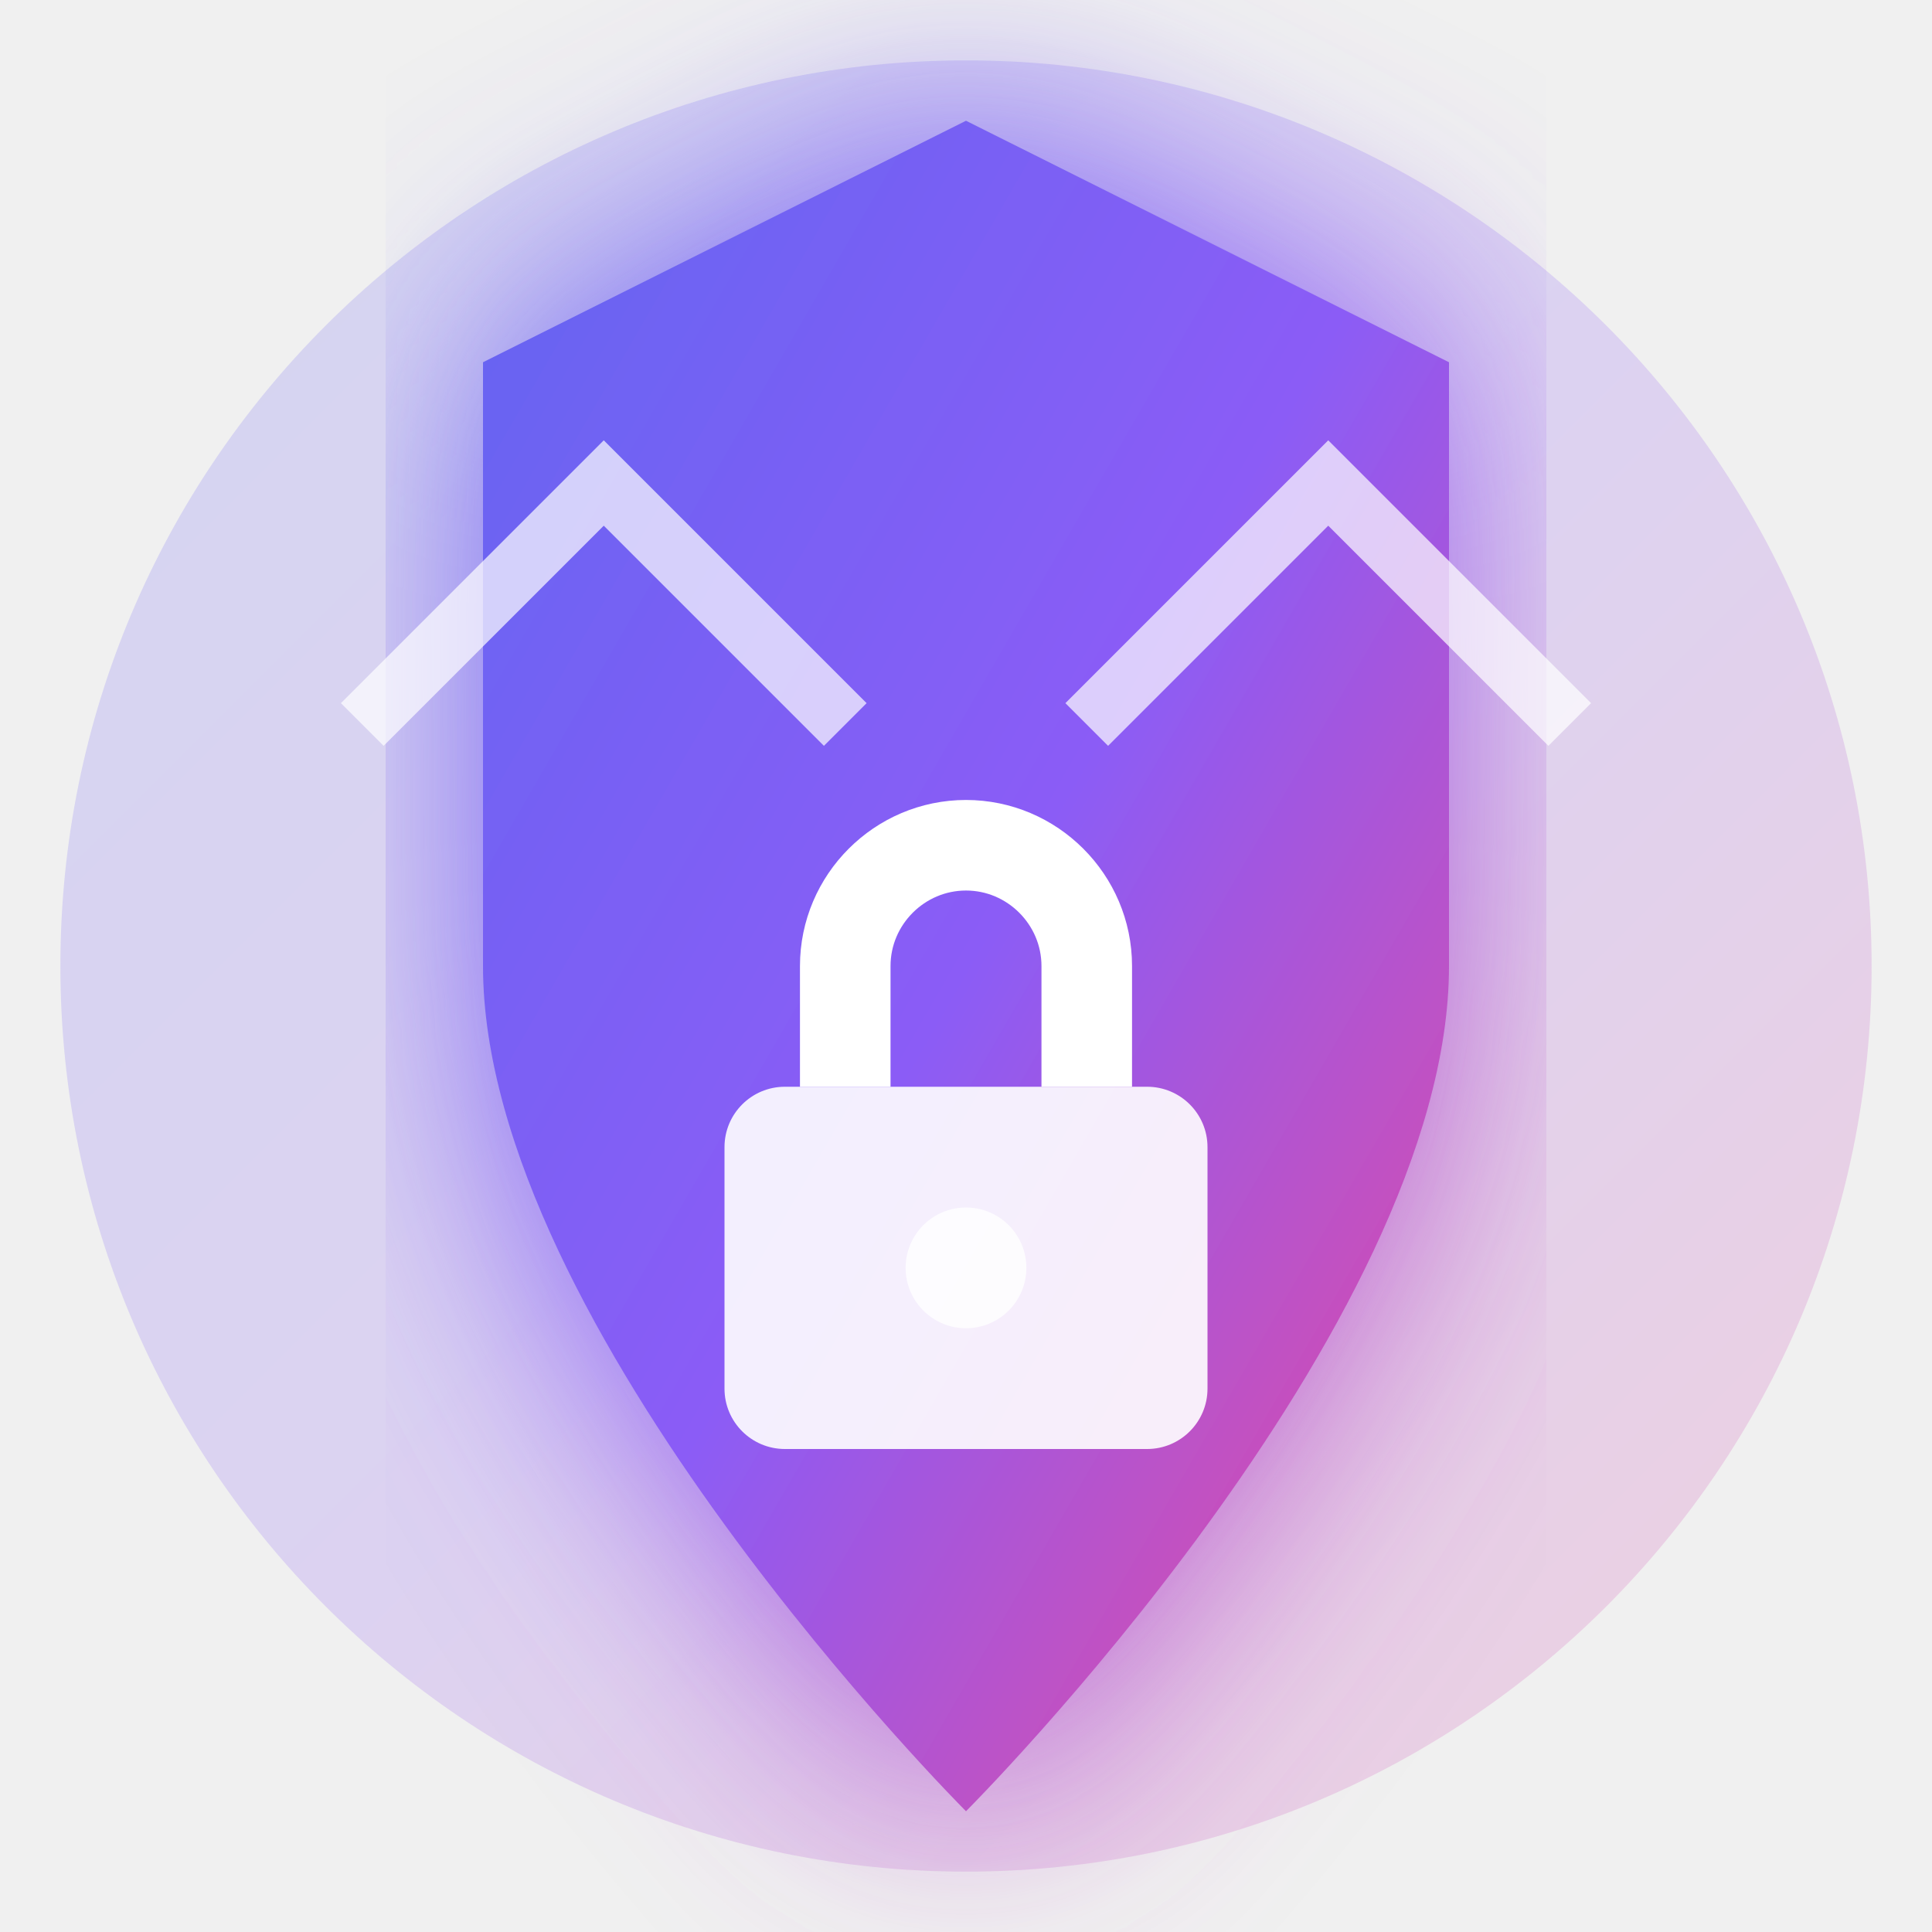
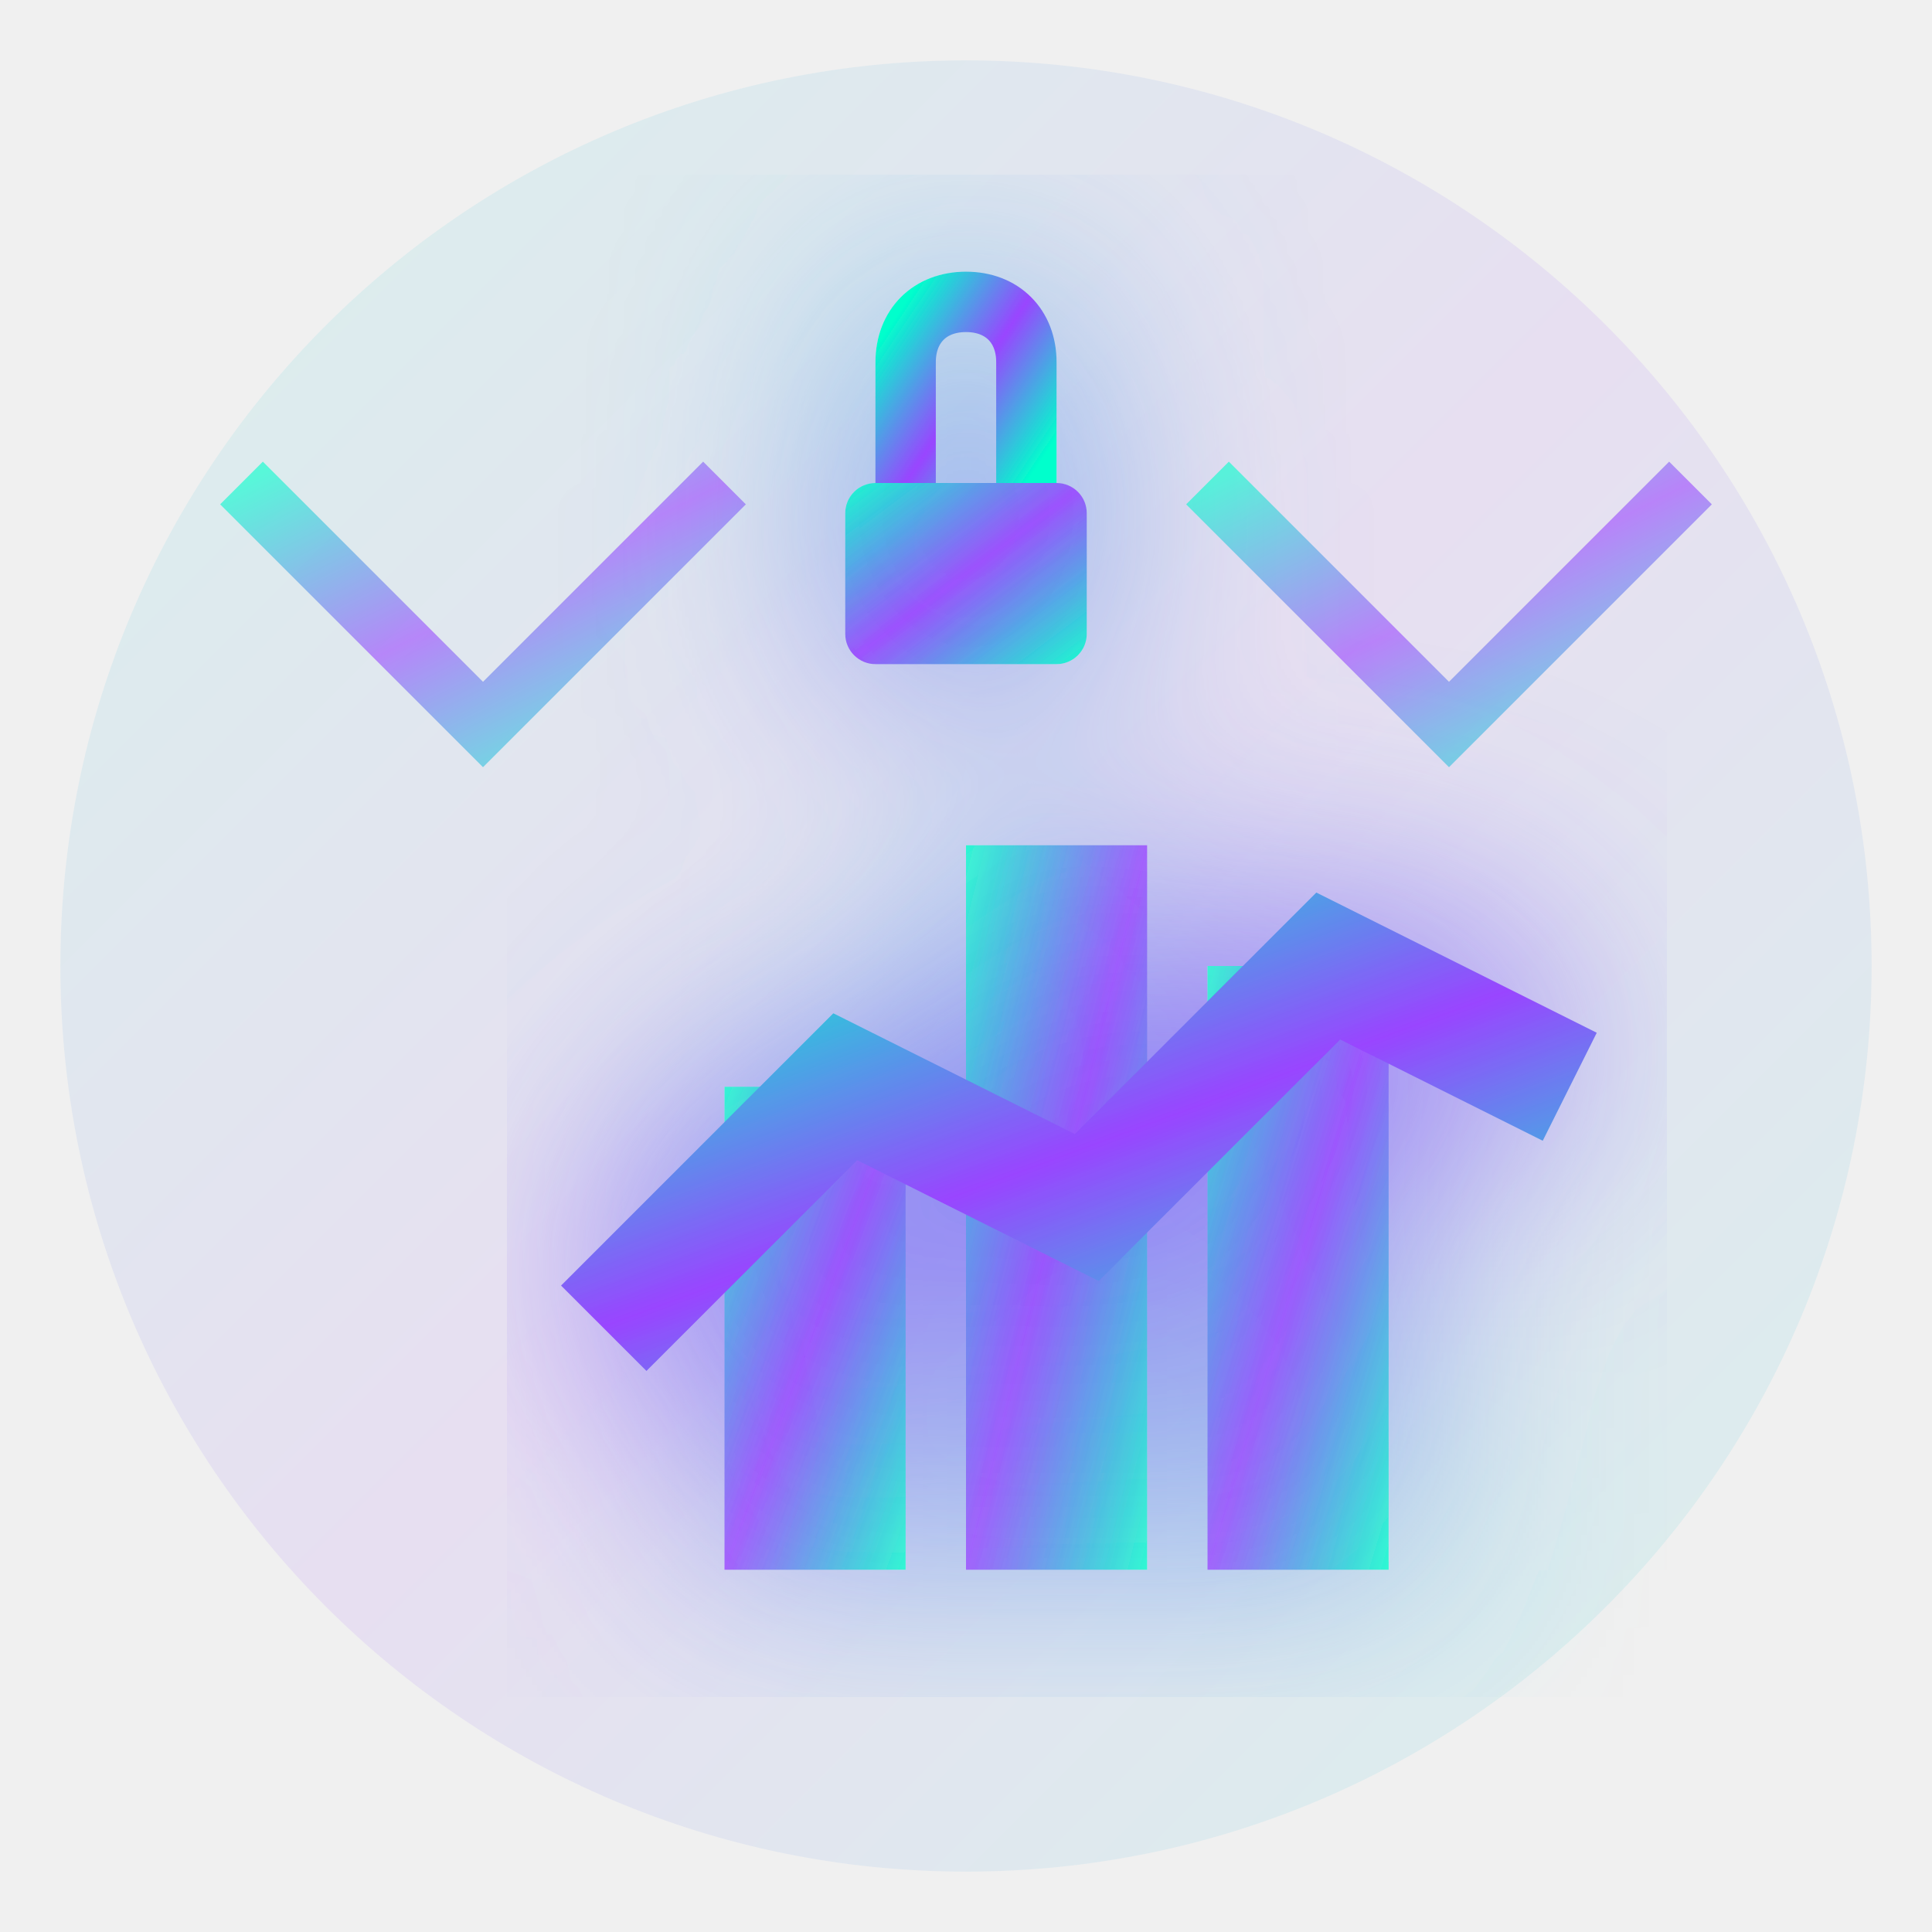
<svg xmlns="http://www.w3.org/2000/svg" width="32" height="32" viewBox="0 0 32 32" fill="none">
  <defs>
    <linearGradient id="gradient" x1="0%" y1="0%" x2="100%" y2="100%">
-       <stop offset="0%" style="stop-color:#6366f1;stop-opacity:1" />
-       <stop offset="50%" style="stop-color:#8b5cf6;stop-opacity:1" />
-       <stop offset="100%" style="stop-color:#ec4899;stop-opacity:1" />
+       <stop offset="0%" style="stop-color:#00ffcc;stop-opacity:1" />
+       <stop offset="50%" style="stop-color:#9945ff;stop-opacity:1" />
+       <stop offset="100%" style="stop-color:#00ffcc;stop-opacity:1" />
    </linearGradient>
    <filter id="glow">
      <feGaussianBlur stdDeviation="2" result="coloredBlur" />
      <feMerge>
        <feMergeNode in="coloredBlur" />
        <feMergeNode in="SourceGraphic" />
      </feMerge>
    </filter>
  </defs>
-   <circle cx="16" cy="16" r="15" fill="url(#gradient)" opacity="0.2" />
-   <path d="M16 2L8 6V16C8 22 16 30 16 30S24 22 24 16V6L16 2Z" fill="url(#gradient)" filter="url(#glow)" />
-   <rect x="12" y="18" width="8" height="6" rx="1" fill="white" opacity="0.9" />
-   <path d="M14 18V16C14 14.9 14.9 14 16 14S18 14.9 18 16V18" stroke="white" stroke-width="1.5" fill="none" />
-   <path d="M6 12L10 8L14 12" stroke="white" stroke-width="1" fill="none" opacity="0.7" />
-   <path d="M18 12L22 8L26 12" stroke="white" stroke-width="1" fill="none" opacity="0.7" />
-   <circle cx="16" cy="21" r="1" fill="white" opacity="0.8" />
+   <circle cx="16" cy="16" r="15" fill="url(#gradient)" opacity="0.1" />
+   <g filter="url(#glow)">
+     <rect x="12" y="18" width="3" height="8" fill="url(#gradient)" opacity="0.8" />
+     <rect x="16" y="14" width="3" height="12" fill="url(#gradient)" opacity="0.8" />
+     <rect x="20" y="16" width="3" height="10" fill="url(#gradient)" opacity="0.8" />
+     <path d="M10 22L14 18L18 20L22 16L26 18" stroke="url(#gradient)" stroke-width="2" fill="none" />
+     <rect x="14" y="8" width="4" height="3" rx="0.5" fill="url(#gradient)" opacity="0.9" />
+     <path d="M15 8V6C15 5.4 15.4 5 16 5S17 5.4 17 6V8" stroke="url(#gradient)" stroke-width="1" fill="none" />
+   </g>
+   <path d="M4 8L8 12L12 8" stroke="url(#gradient)" stroke-width="1" fill="none" opacity="0.6" />
+   <path d="M20 8L24 12L28 8" stroke="url(#gradient)" stroke-width="1" fill="none" opacity="0.6" />
</svg>
